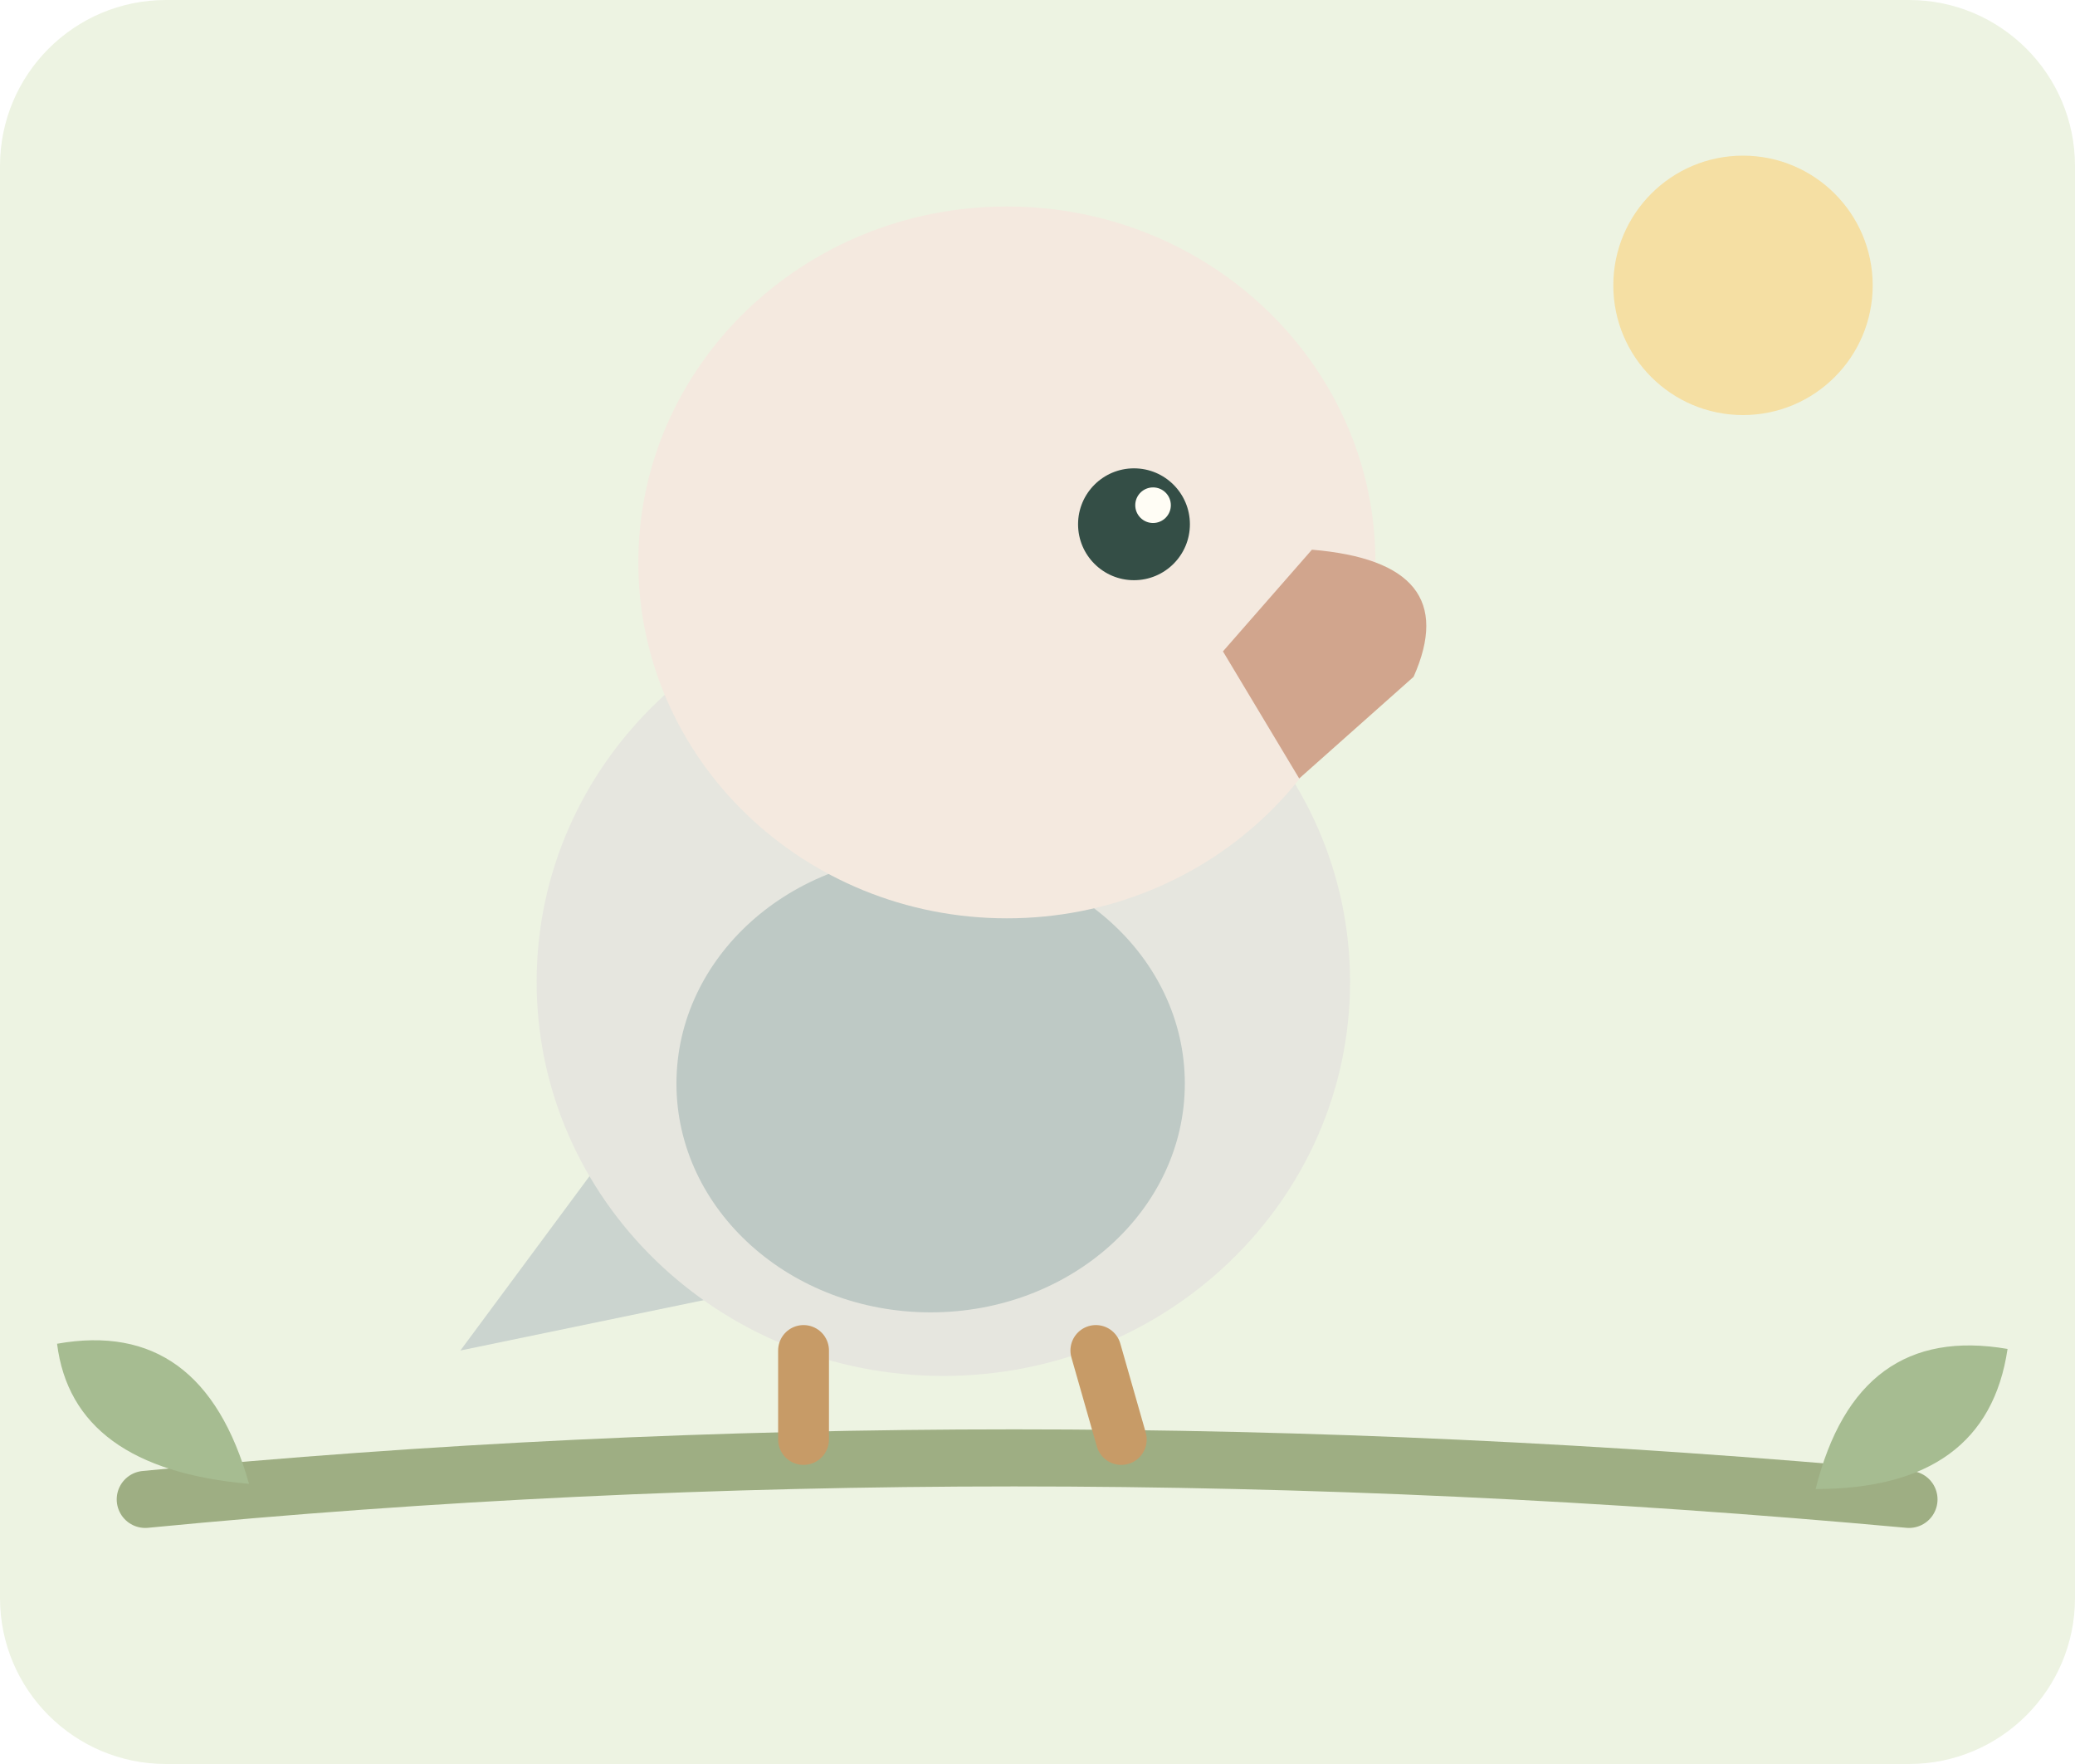
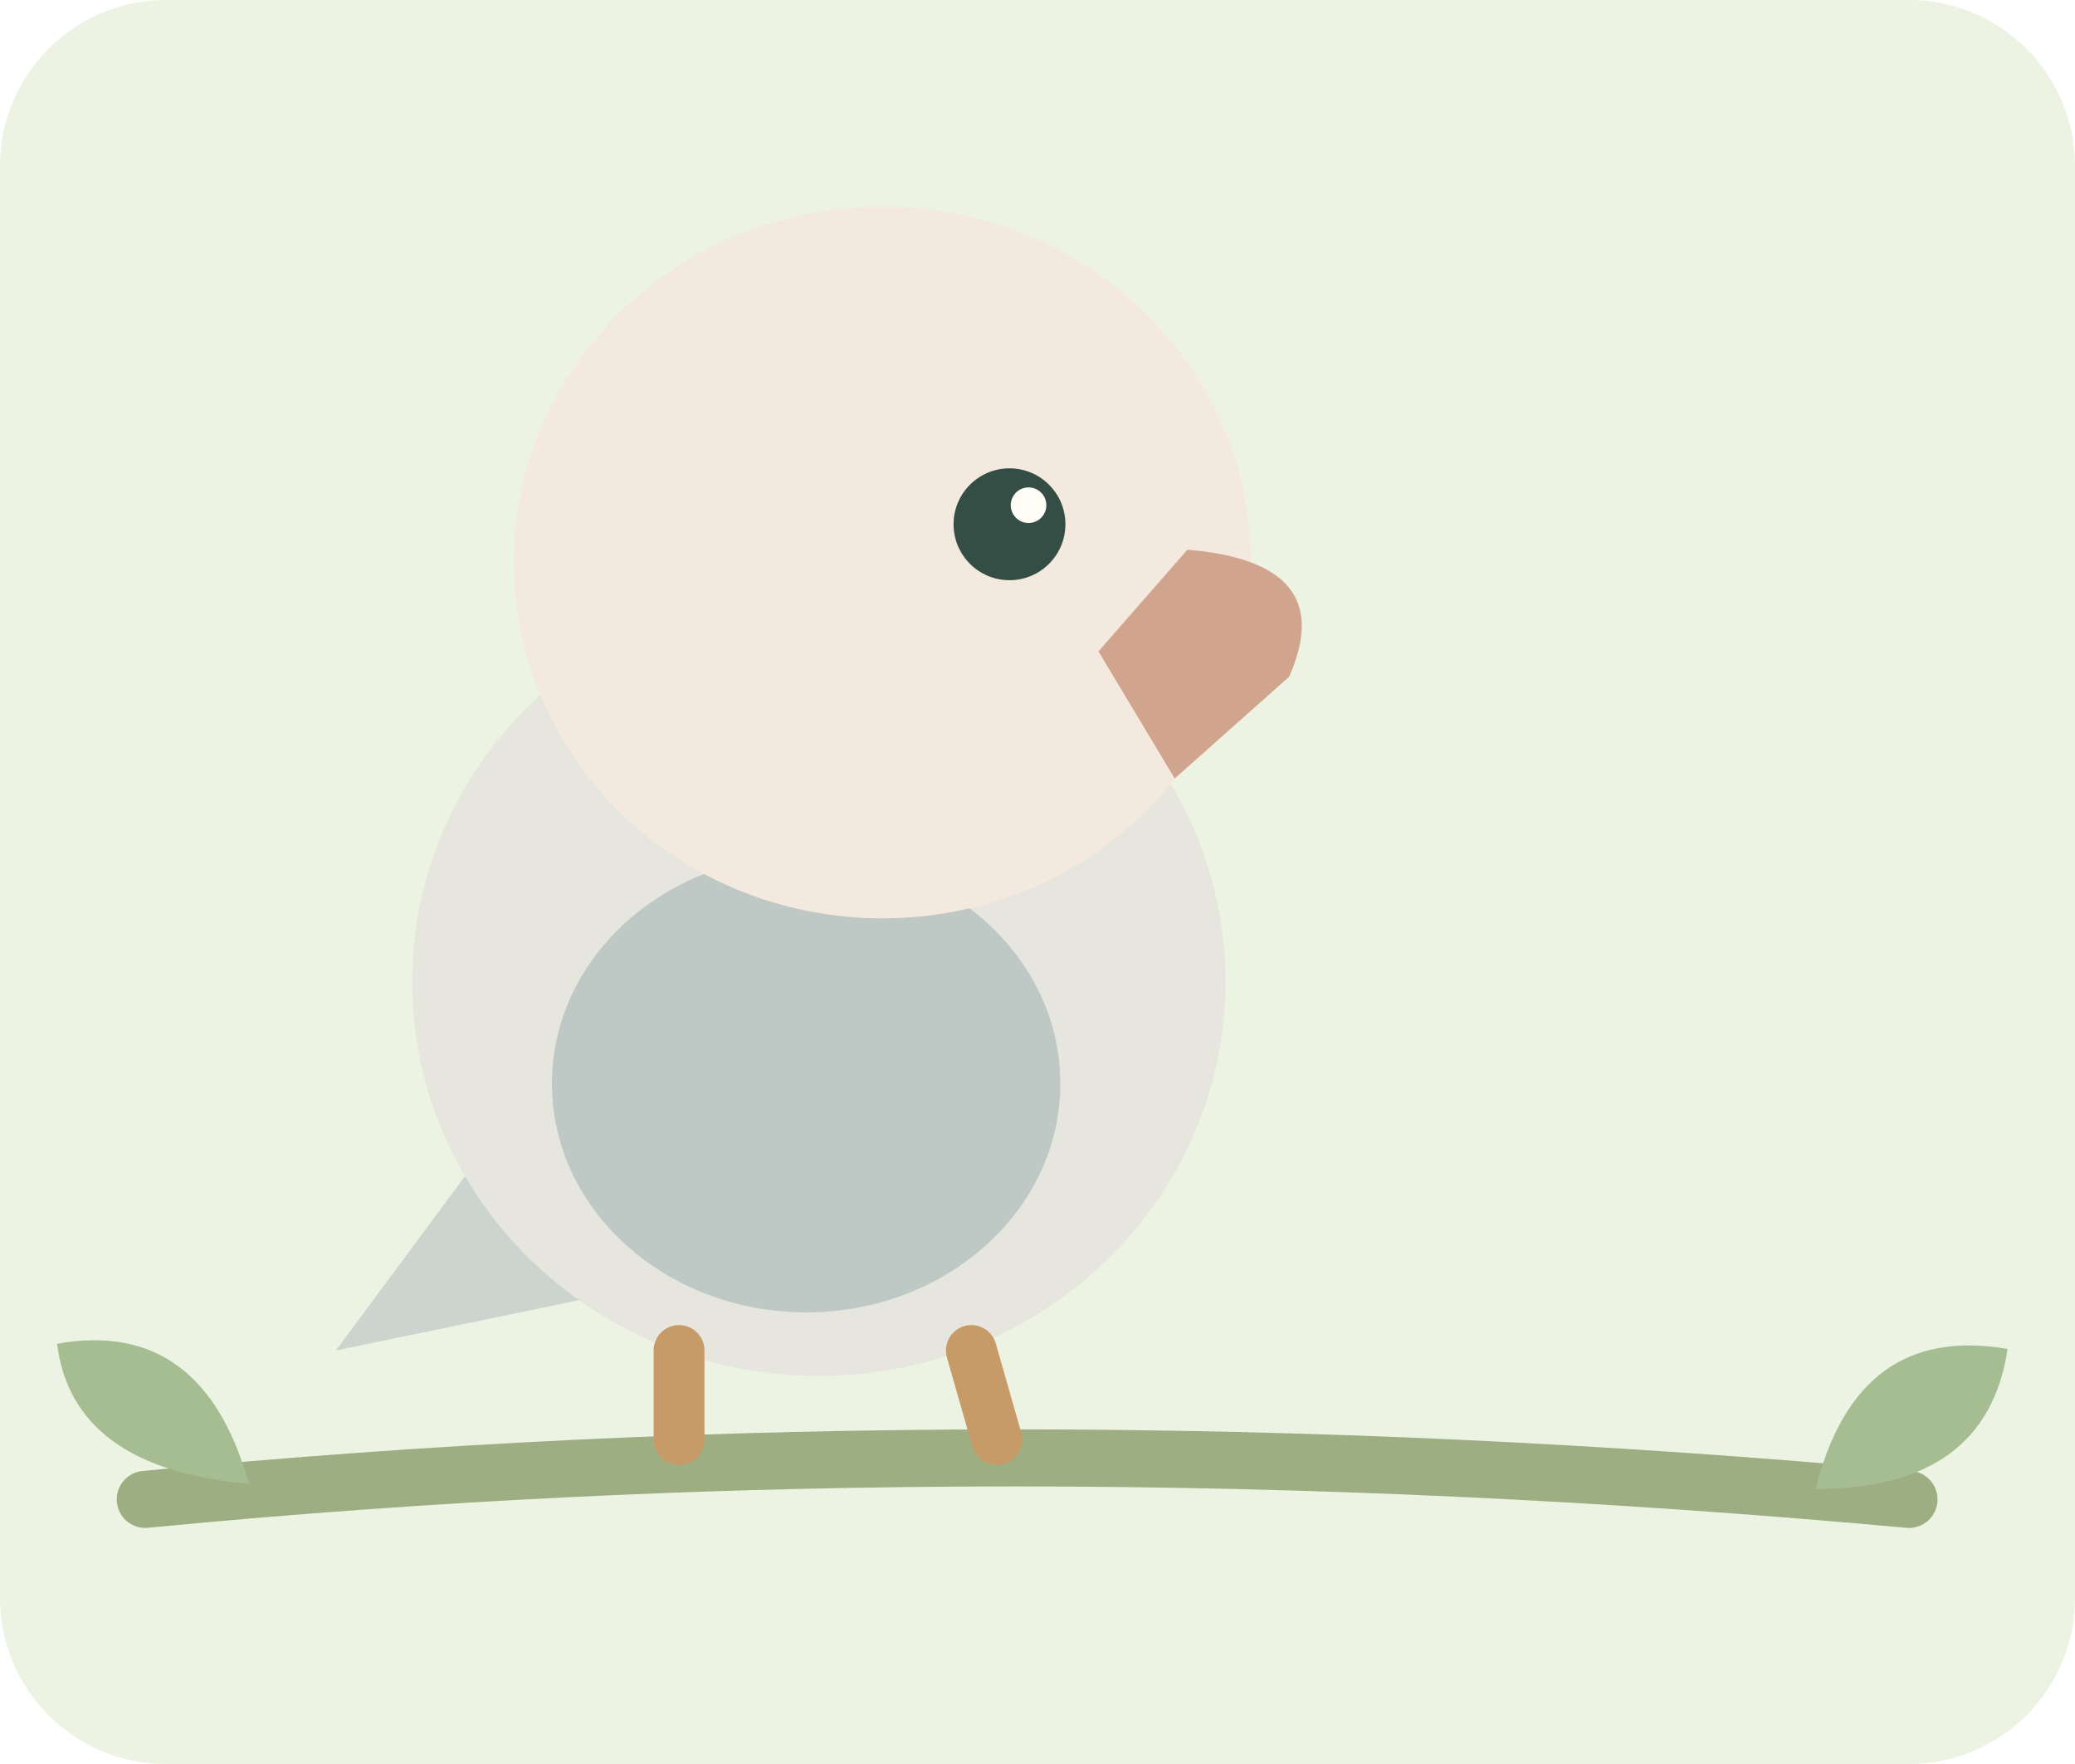
<svg xmlns="http://www.w3.org/2000/svg" viewBox="0 0 400 340">
  <rect width="400" height="340" rx="32" fill="#edf3e2" />
-   <circle cx="336" cy="55" r="25" fill="#f5dfa3" />
  <path d="M28 289q165-16 340 0" fill="none" stroke="#9eae83" stroke-width="11" stroke-linecap="round" stroke-linejoin="round" />
  <path d="M48 286q-34-3-37-27 28-5 37 27M350 287q8-32 37-27-4 27-37 27" fill="#a6bc91" />
-   <g transform="translate(52 30) scale(2.45)">
+   <g transform="translate(28 30) scale(2.45)">
    <path d="M35 67 15 94 44 88Z" fill="#cbd4cf" />
    <ellipse cx="53" cy="65" rx="32" ry="31" fill="#e6e6df" />
    <ellipse cx="52" cy="73" rx="20" ry="18" fill="#bec9c5" />
    <path d="M42 94v7m23-7 2 7" fill="none" stroke="#c79b67" stroke-width="4" stroke-linecap="round" stroke-linejoin="round" />
    <ellipse cx="58" cy="32" rx="29" ry="28" fill="#f4e9df" />
    <circle cx="68" cy="29" r="4.4" fill="#344e46" />
    <circle cx="69.5" cy="27.5" r="1.4" fill="#fffdf5" />
    <path d="M82 31q12 1 8 10l-9 8-6-10Z" fill="#d1a58d" />
  </g>
</svg>
